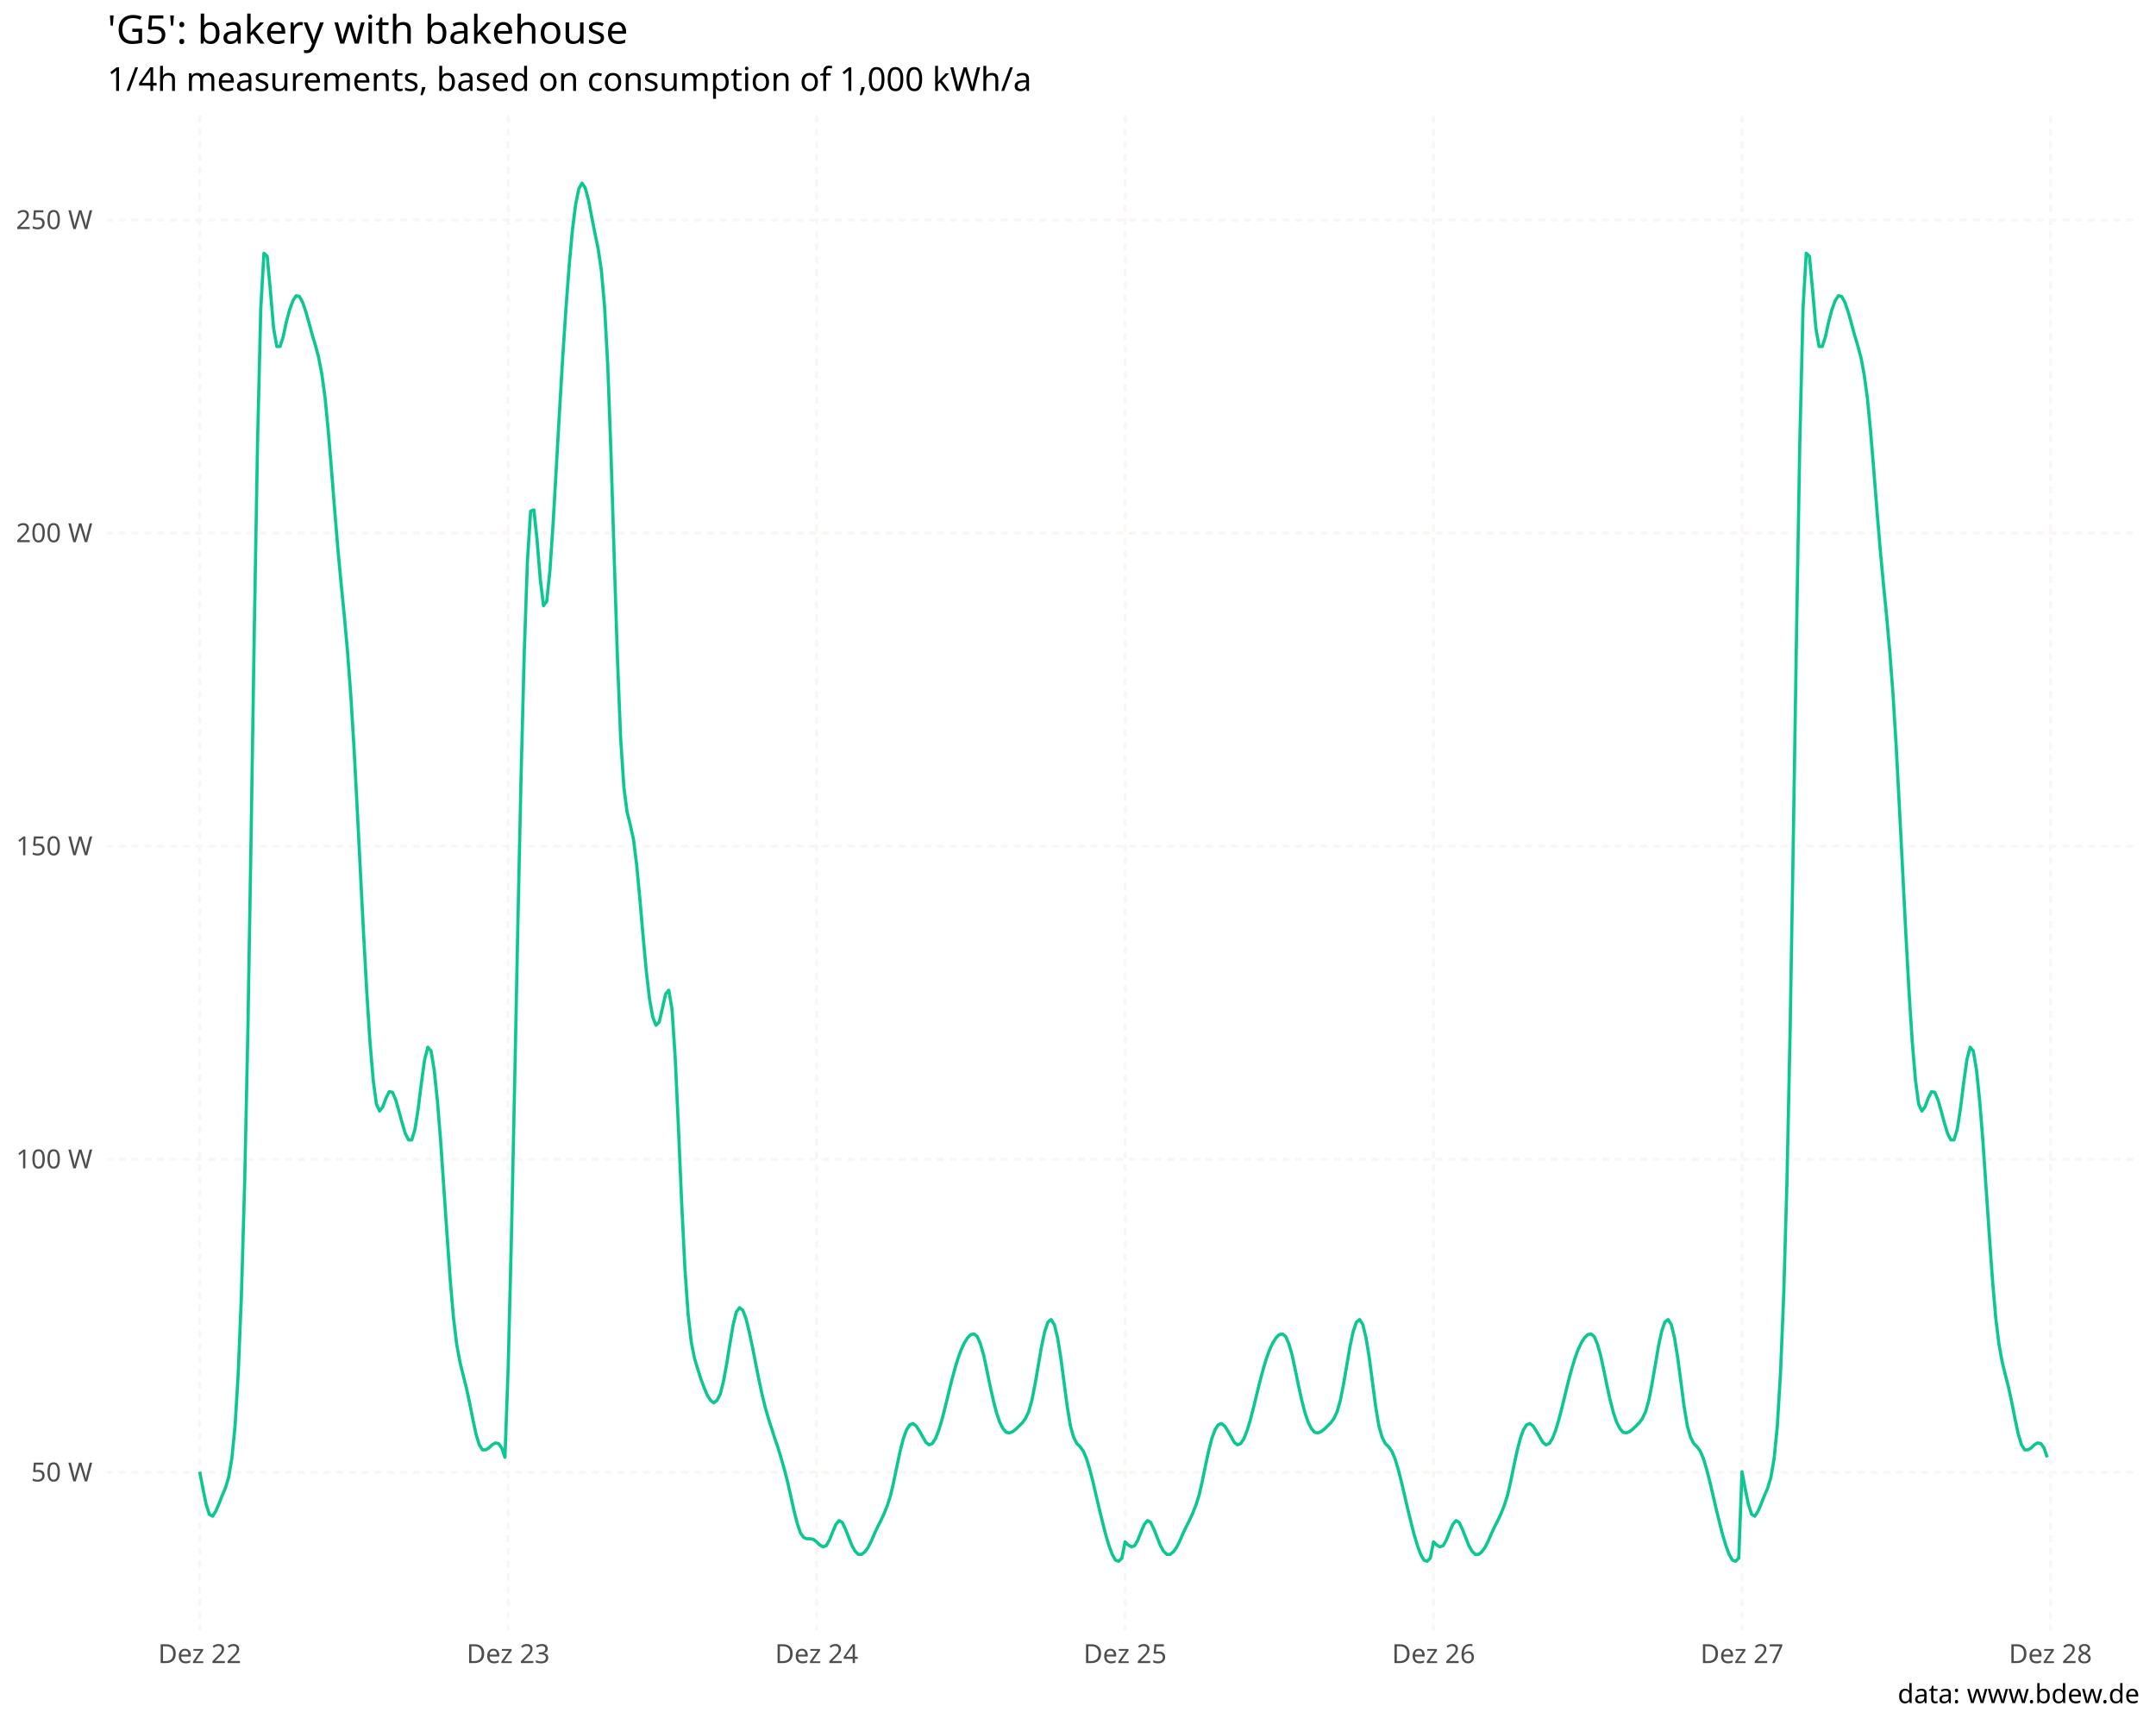
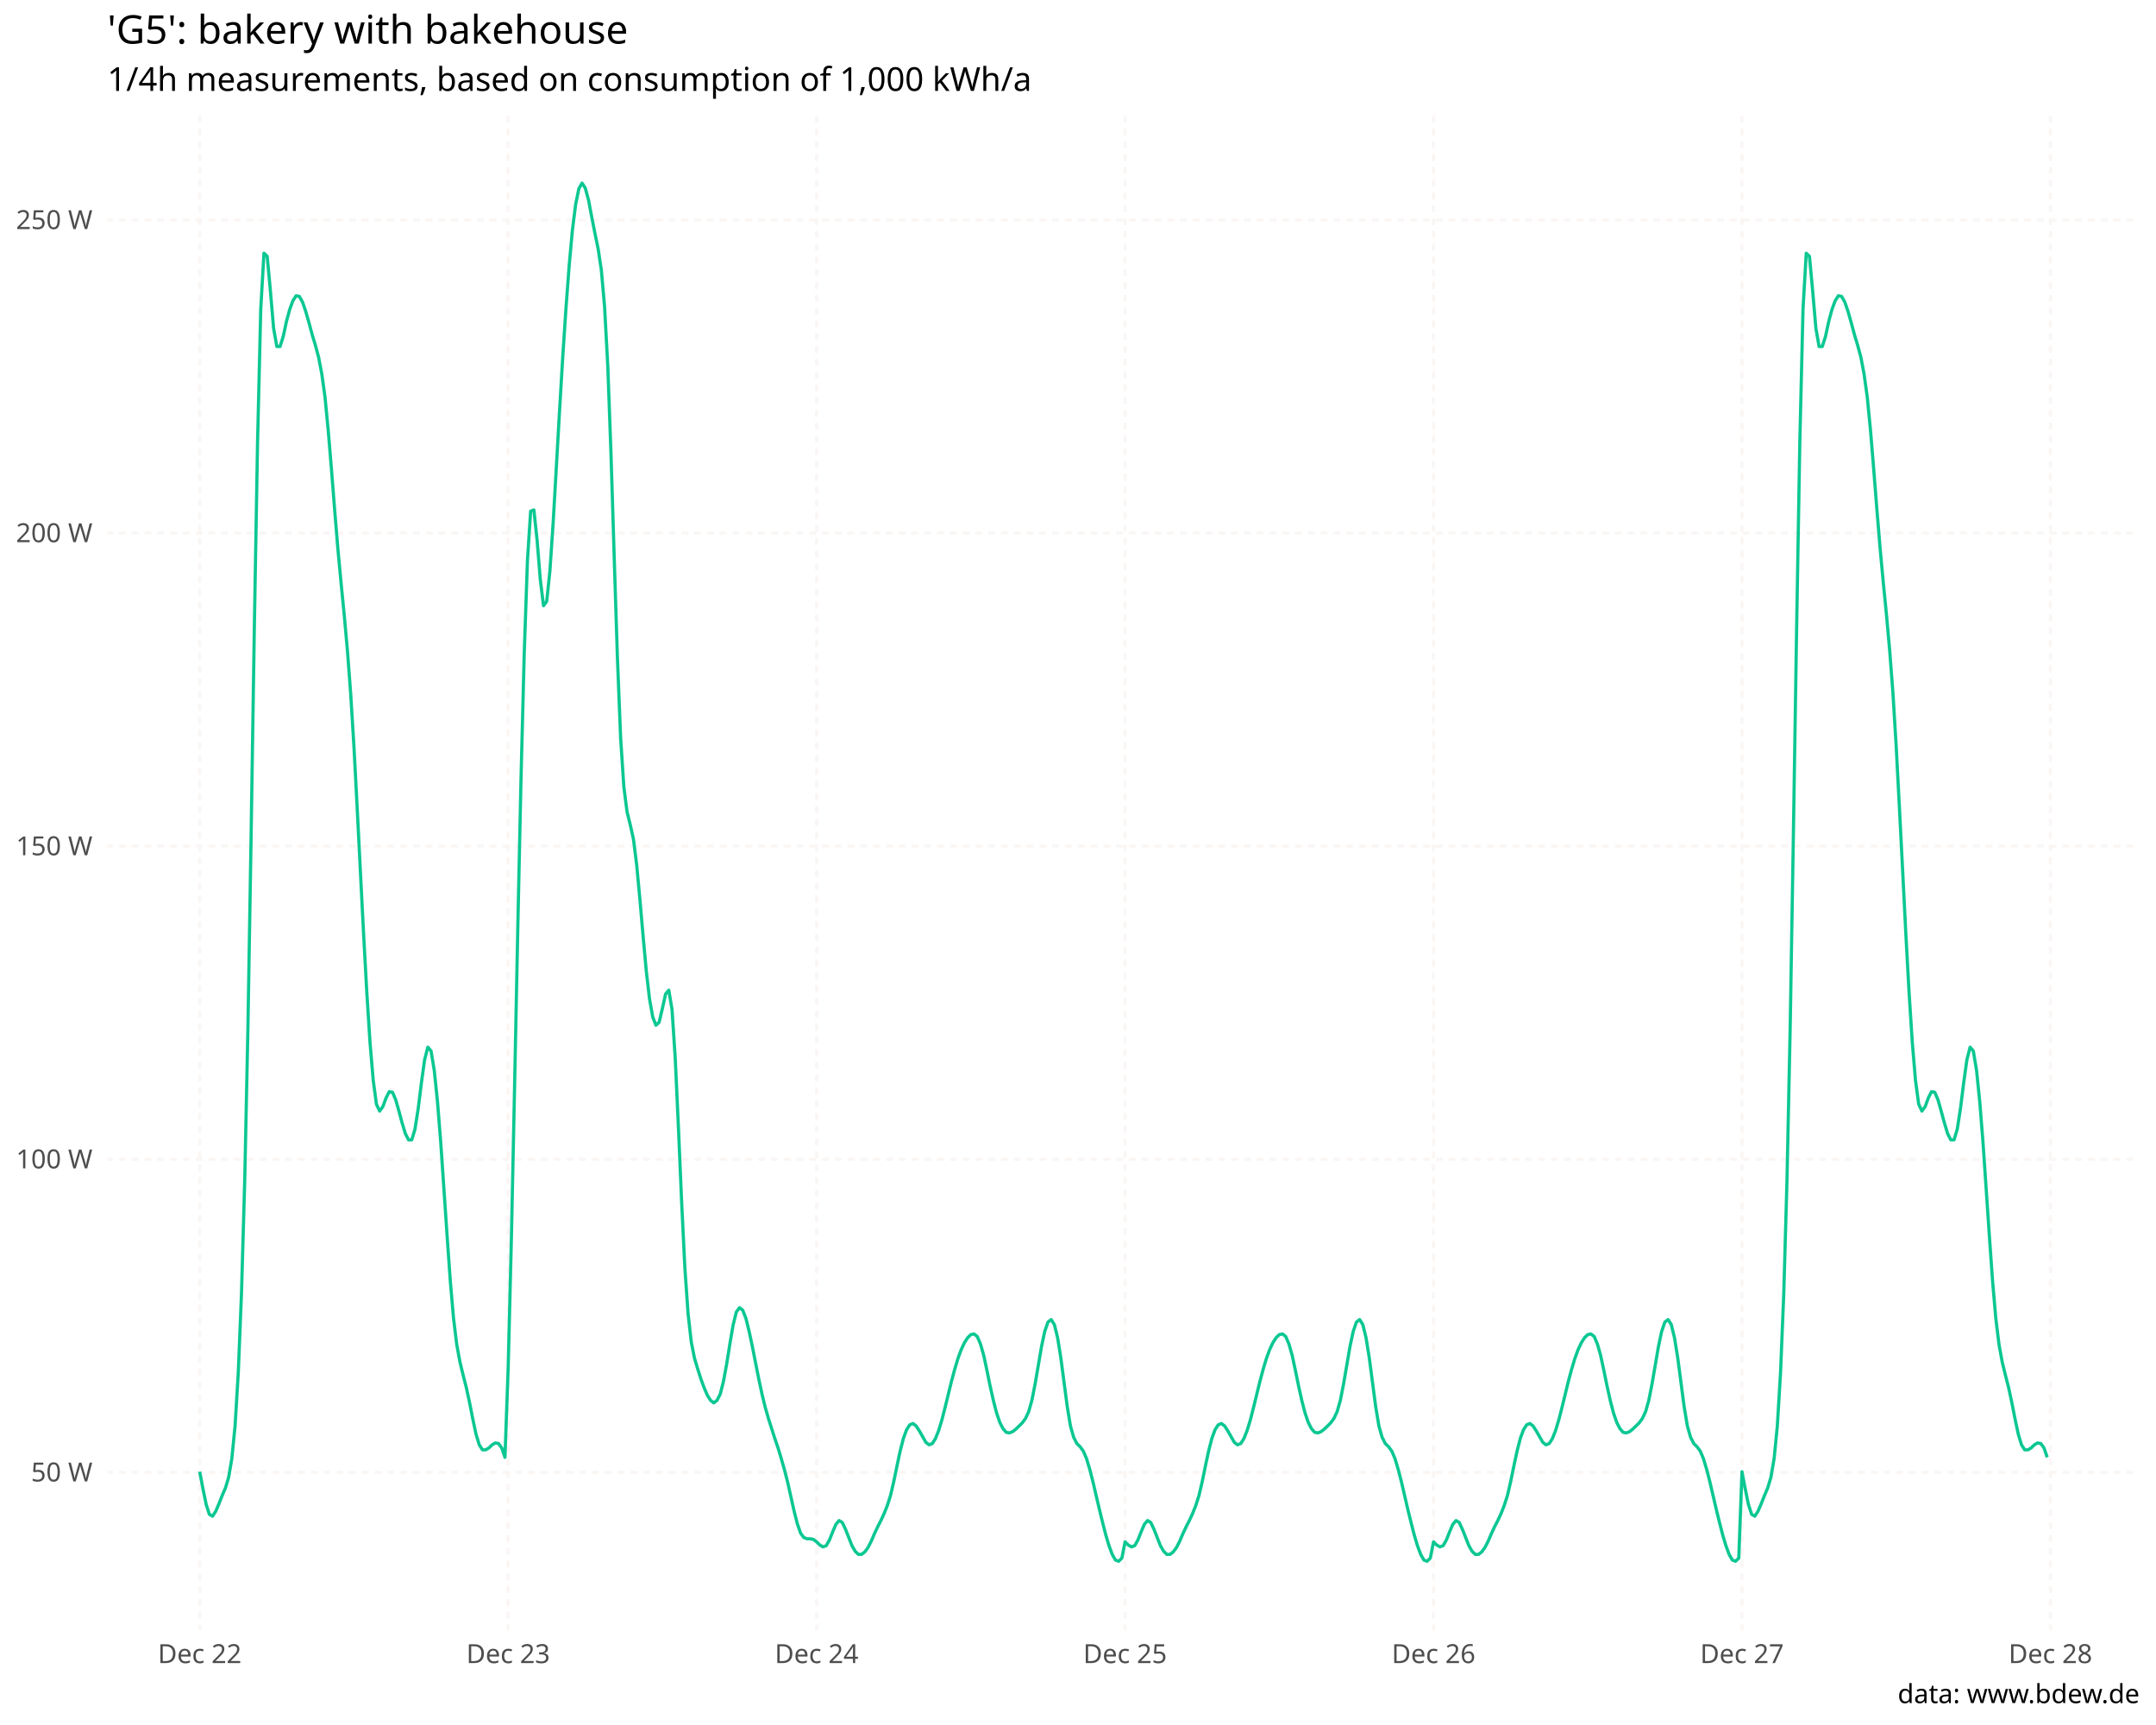
<svg xmlns="http://www.w3.org/2000/svg" class="svglite" data-engine-version="2.0" width="720.00pt" height="576.00pt" viewBox="0 0 720.00 576.00">
  <defs>
    <style type="text/css">
    .svglite line, .svglite polyline, .svglite polygon, .svglite path, .svglite rect, .svglite circle {
      fill: none;
      stroke: #000000;
      stroke-linecap: round;
      stroke-linejoin: round;
      stroke-miterlimit: 10.00;
    }
  </style>
  </defs>
  <rect width="100%" height="100%" style="stroke: none; fill: #FFFFFF;" />
  <defs>
    <clipPath id="cpMC4wMHw3MjAuMDB8MC4wMHw1NzYuMDA=">
      <rect x="0.00" y="0.00" width="720.00" height="576.00" />
    </clipPath>
  </defs>
  <g clip-path="url(#cpMC4wMHw3MjAuMDB8MC4wMHw1NzYuMDA=)">
    <rect x="0.00" y="0.00" width="720.00" height="576.00" style="stroke-width: 1.07; stroke: none; fill: #FFFFFF;" />
  </g>
  <defs>
    <clipPath id="cpMzUuODR8NzE0LjUyfDM4LjEyfDU0NC4zNA==">
      <rect x="35.84" y="38.12" width="678.68" height="506.23" />
    </clipPath>
  </defs>
  <g clip-path="url(#cpMzUuODR8NzE0LjUyfDM4LjEyfDU0NC4zNA==)">
    <polyline points="35.84,491.64 714.52,491.64 " style="stroke-width: 1.07; stroke: #FAF6F4; stroke-dasharray: 1.42,2.85;" />
    <polyline points="35.84,387.10 714.52,387.10 " style="stroke-width: 1.07; stroke: #FAF6F4; stroke-dasharray: 1.42,2.85;" />
    <polyline points="35.84,282.55 714.52,282.55 " style="stroke-width: 1.07; stroke: #FAF6F4; stroke-dasharray: 1.42,2.85;" />
    <polyline points="35.84,178.01 714.52,178.01 " style="stroke-width: 1.07; stroke: #FAF6F4; stroke-dasharray: 1.42,2.85;" />
    <polyline points="35.84,73.46 714.52,73.46 " style="stroke-width: 1.07; stroke: #FAF6F4; stroke-dasharray: 1.42,2.85;" />
    <polyline points="66.69,544.34 66.69,38.12 " style="stroke-width: 1.07; stroke: #FAF6F4; stroke-dasharray: 1.42,2.85;" />
    <polyline points="169.70,544.34 169.70,38.12 " style="stroke-width: 1.07; stroke: #FAF6F4; stroke-dasharray: 1.42,2.85;" />
    <polyline points="272.71,544.34 272.71,38.12 " style="stroke-width: 1.07; stroke: #FAF6F4; stroke-dasharray: 1.42,2.85;" />
    <polyline points="375.72,544.34 375.72,38.12 " style="stroke-width: 1.07; stroke: #FAF6F4; stroke-dasharray: 1.42,2.85;" />
    <polyline points="478.73,544.34 478.73,38.12 " style="stroke-width: 1.07; stroke: #FAF6F4; stroke-dasharray: 1.42,2.85;" />
    <polyline points="581.74,544.34 581.74,38.12 " style="stroke-width: 1.07; stroke: #FAF6F4; stroke-dasharray: 1.42,2.85;" />
    <polyline points="684.74,544.34 684.74,38.12 " style="stroke-width: 1.07; stroke: #FAF6F4; stroke-dasharray: 1.42,2.85;" />
    <polyline points="66.69,491.43 67.77,497.08 68.84,502.31 69.91,505.65 70.99,506.28 72.06,504.61 73.13,502.10 74.20,499.38 75.28,496.87 76.35,493.32 77.42,487.04 78.50,476.17 79.57,458.40 80.64,432.05 81.72,394.42 82.79,343.40 83.86,279.00 84.93,210.00 86.01,147.69 87.08,103.15 88.15,84.55 89.23,85.59 90.30,97.09 91.37,109.64 92.45,115.70 93.52,115.70 94.59,112.35 95.66,107.34 96.74,103.36 97.81,100.44 98.88,98.76 99.96,98.97 101.03,100.85 102.10,103.99 103.18,107.75 104.25,111.73 105.32,115.28 106.39,119.25 107.47,124.90 108.54,132.64 109.61,143.72 110.69,156.68 111.76,170.27 112.83,183.24 113.91,194.74 114.98,205.61 116.05,217.53 117.12,231.74 118.20,249.31 119.27,269.59 120.34,290.71 121.42,311.83 122.49,331.27 123.56,348.00 124.64,360.75 125.71,368.70 126.78,371.00 127.85,369.53 128.93,366.61 130.00,364.52 131.07,364.73 132.15,367.23 133.22,371.00 134.29,374.97 135.37,378.53 136.44,380.62 137.51,380.62 138.58,377.06 139.66,370.16 140.73,361.59 141.80,353.85 142.88,349.67 143.95,350.93 145.02,357.41 146.10,367.86 147.17,381.24 148.24,396.92 149.32,412.82 150.39,427.87 151.46,440.21 152.53,448.99 153.61,454.84 154.68,459.23 155.75,463.42 156.83,468.43 157.90,473.87 158.97,478.89 160.05,482.44 161.12,484.12 162.19,484.12 163.26,483.49 164.34,482.44 165.41,481.82 166.48,482.02 167.56,483.49 168.63,486.62 169.70,456.93 170.78,413.65 171.85,362.63 172.92,309.73 173.99,260.18 175.07,218.15 176.14,187.21 177.21,170.69 178.29,170.27 179.36,180.31 180.43,193.48 181.51,202.26 182.58,200.80 183.65,190.55 184.72,174.66 185.80,155.84 186.87,137.03 187.94,119.04 189.02,102.74 190.09,88.52 191.16,76.81 192.24,68.24 193.31,63.01 194.38,61.13 195.45,62.80 196.53,66.77 197.60,72.42 198.67,77.85 199.75,83.08 200.82,90.19 201.89,102.32 202.97,122.18 204.04,151.45 205.11,185.95 206.18,219.41 207.26,246.38 208.33,262.69 209.40,271.05 210.48,275.44 211.55,280.25 212.62,288.83 213.70,300.33 214.77,312.66 215.84,324.37 216.91,333.57 217.99,339.63 219.06,342.35 220.13,341.31 221.21,336.71 222.28,331.90 223.35,330.64 224.43,337.13 225.50,353.43 226.57,376.64 227.64,401.52 228.72,423.48 229.79,438.74 230.86,448.15 231.94,453.59 233.01,457.14 234.08,460.49 235.16,463.42 236.23,465.92 237.30,467.60 238.37,468.43 239.45,467.60 240.52,465.51 241.59,461.32 242.67,455.47 243.74,448.78 244.81,442.51 245.89,438.12 246.96,436.65 248.03,437.49 249.10,440.21 250.18,444.60 251.25,449.62 252.32,455.05 253.40,460.49 254.47,465.51 255.54,469.90 256.62,473.66 257.69,477.01 258.76,480.35 259.83,483.49 260.91,487.04 261.98,490.81 263.05,494.99 264.13,499.80 265.20,504.61 266.27,508.79 267.35,511.92 268.42,513.39 269.49,513.81 270.56,513.81 271.64,514.02 272.71,514.85 273.78,515.90 274.86,516.52 275.93,516.11 277.00,514.22 278.08,511.51 279.15,509.00 280.22,507.74 281.29,508.37 282.37,510.67 283.44,513.39 284.51,516.11 285.59,517.99 286.66,519.03 287.73,519.03 288.81,518.20 289.88,516.73 290.95,514.64 292.02,512.13 293.10,509.83 294.17,507.74 295.24,505.44 296.32,502.72 297.39,499.38 298.46,494.78 299.54,489.55 300.61,484.53 301.68,480.35 302.75,477.42 303.83,475.75 304.90,475.33 305.97,476.17 307.05,477.84 308.12,479.72 309.19,481.61 310.27,482.44 311.34,482.02 312.41,480.35 313.48,477.63 314.56,474.08 315.63,469.90 316.70,465.51 317.78,461.12 318.85,457.14 319.92,453.59 321.00,450.66 322.07,448.36 323.14,446.69 324.21,445.64 325.29,445.43 326.36,446.27 327.43,448.78 328.51,452.54 329.58,457.56 330.65,462.79 331.73,467.60 332.80,471.78 333.87,474.92 334.94,477.01 336.02,478.26 337.09,478.47 338.16,478.05 339.24,477.22 340.31,476.17 341.38,475.12 342.46,473.66 343.53,471.36 344.60,467.60 345.67,462.16 346.75,455.89 347.82,449.62 348.89,444.60 349.97,441.46 351.04,440.62 352.11,442.30 353.19,446.69 354.26,453.38 355.33,461.53 356.41,469.69 357.48,476.17 358.55,479.93 359.62,482.02 360.70,483.07 361.77,484.53 362.84,487.04 363.92,490.60 364.99,494.78 366.06,499.38 367.14,503.98 368.21,508.37 369.28,512.55 370.35,516.11 371.43,519.03 372.50,520.92 373.57,521.33 374.65,520.29 375.72,514.85 376.79,515.90 377.87,516.52 378.94,516.11 380.01,514.22 381.08,511.51 382.16,509.00 383.23,507.74 384.30,508.37 385.38,510.67 386.45,513.39 387.52,516.11 388.60,517.99 389.67,519.03 390.74,519.03 391.81,518.20 392.89,516.73 393.96,514.64 395.03,512.13 396.11,509.83 397.18,507.74 398.25,505.44 399.33,502.72 400.40,499.38 401.47,494.78 402.54,489.55 403.62,484.53 404.69,480.35 405.76,477.42 406.84,475.75 407.91,475.33 408.98,476.17 410.06,477.84 411.13,479.72 412.20,481.61 413.27,482.44 414.35,482.02 415.42,480.35 416.49,477.63 417.57,474.08 418.64,469.90 419.71,465.51 420.79,461.12 421.86,457.14 422.93,453.59 424.00,450.66 425.08,448.36 426.15,446.69 427.22,445.64 428.30,445.43 429.37,446.27 430.44,448.78 431.52,452.54 432.59,457.56 433.66,462.79 434.73,467.60 435.81,471.78 436.88,474.92 437.95,477.01 439.03,478.26 440.10,478.47 441.17,478.05 442.25,477.22 443.32,476.17 444.39,475.12 445.46,473.66 446.54,471.36 447.61,467.60 448.68,462.16 449.76,455.89 450.83,449.62 451.90,444.60 452.98,441.46 454.05,440.62 455.12,442.30 456.19,446.69 457.27,453.38 458.34,461.53 459.41,469.69 460.49,476.17 461.56,479.93 462.63,482.02 463.71,483.07 464.78,484.53 465.85,487.04 466.92,490.60 468.00,494.78 469.07,499.38 470.14,503.98 471.22,508.37 472.29,512.55 473.36,516.11 474.44,519.03 475.51,520.92 476.58,521.33 477.65,520.29 478.73,514.85 479.80,515.90 480.87,516.52 481.95,516.11 483.02,514.22 484.09,511.51 485.17,509.00 486.24,507.74 487.31,508.37 488.38,510.67 489.46,513.39 490.53,516.11 491.60,517.99 492.68,519.03 493.75,519.03 494.82,518.20 495.90,516.73 496.97,514.64 498.04,512.13 499.11,509.83 500.19,507.74 501.26,505.44 502.33,502.72 503.41,499.38 504.48,494.78 505.55,489.55 506.63,484.53 507.70,480.35 508.77,477.42 509.84,475.75 510.92,475.33 511.99,476.17 513.06,477.84 514.14,479.72 515.21,481.61 516.28,482.44 517.36,482.02 518.43,480.35 519.50,477.63 520.57,474.08 521.65,469.90 522.72,465.51 523.79,461.12 524.87,457.14 525.94,453.59 527.01,450.66 528.09,448.36 529.16,446.69 530.23,445.64 531.30,445.43 532.38,446.27 533.45,448.78 534.52,452.54 535.60,457.56 536.67,462.79 537.74,467.60 538.82,471.78 539.89,474.92 540.96,477.01 542.03,478.26 543.11,478.47 544.18,478.05 545.25,477.22 546.33,476.17 547.40,475.12 548.47,473.66 549.55,471.36 550.62,467.60 551.69,462.16 552.77,455.89 553.84,449.62 554.91,444.60 555.98,441.46 557.06,440.62 558.13,442.30 559.20,446.69 560.28,453.38 561.35,461.53 562.42,469.69 563.50,476.17 564.57,479.93 565.64,482.02 566.71,483.07 567.79,484.53 568.86,487.04 569.93,490.60 571.01,494.78 572.08,499.38 573.15,503.98 574.23,508.37 575.30,512.55 576.37,516.11 577.44,519.03 578.52,520.92 579.59,521.33 580.66,520.29 581.74,491.43 582.81,497.08 583.88,502.31 584.96,505.65 586.03,506.28 587.10,504.61 588.17,502.10 589.25,499.38 590.32,496.87 591.39,493.32 592.47,487.04 593.54,476.17 594.61,458.40 595.69,432.05 596.76,394.42 597.83,343.40 598.90,279.00 599.98,210.00 601.05,147.69 602.12,103.15 603.20,84.55 604.27,85.59 605.34,97.09 606.42,109.64 607.49,115.70 608.56,115.70 609.63,112.35 610.71,107.34 611.78,103.36 612.85,100.44 613.93,98.76 615.00,98.97 616.07,100.85 617.15,103.99 618.22,107.75 619.29,111.73 620.36,115.28 621.44,119.25 622.51,124.90 623.58,132.64 624.66,143.72 625.73,156.68 626.80,170.27 627.88,183.24 628.95,194.74 630.02,205.61 631.09,217.53 632.17,231.74 633.24,249.31 634.31,269.59 635.39,290.71 636.46,311.83 637.53,331.27 638.61,348.00 639.68,360.75 640.75,368.70 641.82,371.00 642.90,369.53 643.97,366.61 645.04,364.52 646.12,364.73 647.19,367.23 648.26,371.00 649.34,374.97 650.41,378.53 651.48,380.62 652.55,380.62 653.63,377.06 654.70,370.16 655.77,361.59 656.85,353.85 657.92,349.67 658.99,350.93 660.07,357.41 661.14,367.86 662.21,381.24 663.28,396.92 664.36,412.82 665.43,427.87 666.50,440.21 667.58,448.99 668.65,454.84 669.72,459.23 670.80,463.42 671.87,468.43 672.94,473.87 674.01,478.89 675.09,482.44 676.16,484.12 677.23,484.12 678.31,483.49 679.38,482.44 680.45,481.82 681.53,482.02 682.60,483.49 683.67,486.62 " style="stroke-width: 1.07; stroke: #0CC792; stroke-linecap: butt;" />
  </g>
  <g clip-path="url(#cpMC4wMHw3MjAuMDB8MC4wMHw1NzYuMDA=)">
    <text x="30.91" y="494.67" text-anchor="end" style="font-size: 8.80px; fill: #4D4D4D; font-family: sans;" textLength="20.54px" lengthAdjust="spacingAndGlyphs">50 W</text>
    <text x="30.91" y="390.13" text-anchor="end" style="font-size: 8.80px; fill: #4D4D4D; font-family: sans;" textLength="25.43px" lengthAdjust="spacingAndGlyphs">100 W</text>
    <text x="30.91" y="285.58" text-anchor="end" style="font-size: 8.80px; fill: #4D4D4D; font-family: sans;" textLength="25.43px" lengthAdjust="spacingAndGlyphs">150 W</text>
    <text x="30.91" y="181.04" text-anchor="end" style="font-size: 8.80px; fill: #4D4D4D; font-family: sans;" textLength="25.43px" lengthAdjust="spacingAndGlyphs">200 W</text>
    <text x="30.91" y="76.49" text-anchor="end" style="font-size: 8.80px; fill: #4D4D4D; font-family: sans;" textLength="25.43px" lengthAdjust="spacingAndGlyphs">250 W</text>
-     <text x="66.69" y="555.33" text-anchor="middle" style="font-size: 8.80px; fill: #4D4D4D; font-family: sans;" textLength="27.89px" lengthAdjust="spacingAndGlyphs">Dez 22</text>
-     <text x="169.70" y="555.33" text-anchor="middle" style="font-size: 8.80px; fill: #4D4D4D; font-family: sans;" textLength="27.89px" lengthAdjust="spacingAndGlyphs">Dez 23</text>
-     <text x="272.71" y="555.33" text-anchor="middle" style="font-size: 8.80px; fill: #4D4D4D; font-family: sans;" textLength="27.89px" lengthAdjust="spacingAndGlyphs">Dez 24</text>
-     <text x="375.72" y="555.33" text-anchor="middle" style="font-size: 8.80px; fill: #4D4D4D; font-family: sans;" textLength="27.89px" lengthAdjust="spacingAndGlyphs">Dez 25</text>
-     <text x="478.73" y="555.33" text-anchor="middle" style="font-size: 8.80px; fill: #4D4D4D; font-family: sans;" textLength="27.89px" lengthAdjust="spacingAndGlyphs">Dez 26</text>
-     <text x="581.74" y="555.33" text-anchor="middle" style="font-size: 8.80px; fill: #4D4D4D; font-family: sans;" textLength="27.89px" lengthAdjust="spacingAndGlyphs">Dez 27</text>
-     <text x="684.74" y="555.33" text-anchor="middle" style="font-size: 8.80px; fill: #4D4D4D; font-family: sans;" textLength="27.89px" lengthAdjust="spacingAndGlyphs">Dez 28</text>
+     <text x="66.69" y="555.33" text-anchor="middle" style="font-size: 8.80px; fill: #4D4D4D; font-family: sans;" textLength="27.89px" lengthAdjust="spacingAndGlyphs">Dec 22</text>
+     <text x="169.70" y="555.33" text-anchor="middle" style="font-size: 8.80px; fill: #4D4D4D; font-family: sans;" textLength="27.89px" lengthAdjust="spacingAndGlyphs">Dec 23</text>
+     <text x="272.71" y="555.33" text-anchor="middle" style="font-size: 8.80px; fill: #4D4D4D; font-family: sans;" textLength="27.89px" lengthAdjust="spacingAndGlyphs">Dec 24</text>
+     <text x="375.72" y="555.33" text-anchor="middle" style="font-size: 8.80px; fill: #4D4D4D; font-family: sans;" textLength="27.89px" lengthAdjust="spacingAndGlyphs">Dec 25</text>
+     <text x="478.73" y="555.33" text-anchor="middle" style="font-size: 8.80px; fill: #4D4D4D; font-family: sans;" textLength="27.89px" lengthAdjust="spacingAndGlyphs">Dec 26</text>
+     <text x="581.74" y="555.33" text-anchor="middle" style="font-size: 8.80px; fill: #4D4D4D; font-family: sans;" textLength="27.89px" lengthAdjust="spacingAndGlyphs">Dec 27</text>
+     <text x="684.74" y="555.33" text-anchor="middle" style="font-size: 8.80px; fill: #4D4D4D; font-family: sans;" textLength="27.89px" lengthAdjust="spacingAndGlyphs">Dec 28</text>
    <text x="35.84" y="30.35" style="font-size: 11.00px; font-family: sans;" textLength="291.11px" lengthAdjust="spacingAndGlyphs">1/4h measurements, based on consumption of 1,000 kWh/a</text>
    <text x="35.84" y="14.56" style="font-size: 13.20px; font-family: sans;" textLength="165.03px" lengthAdjust="spacingAndGlyphs">'G5': bakery with bakehouse</text>
    <text x="714.52" y="568.69" text-anchor="end" style="font-size: 8.80px; font-family: sans;" textLength="76.81px" lengthAdjust="spacingAndGlyphs">data: www.bdew.de</text>
  </g>
</svg>
